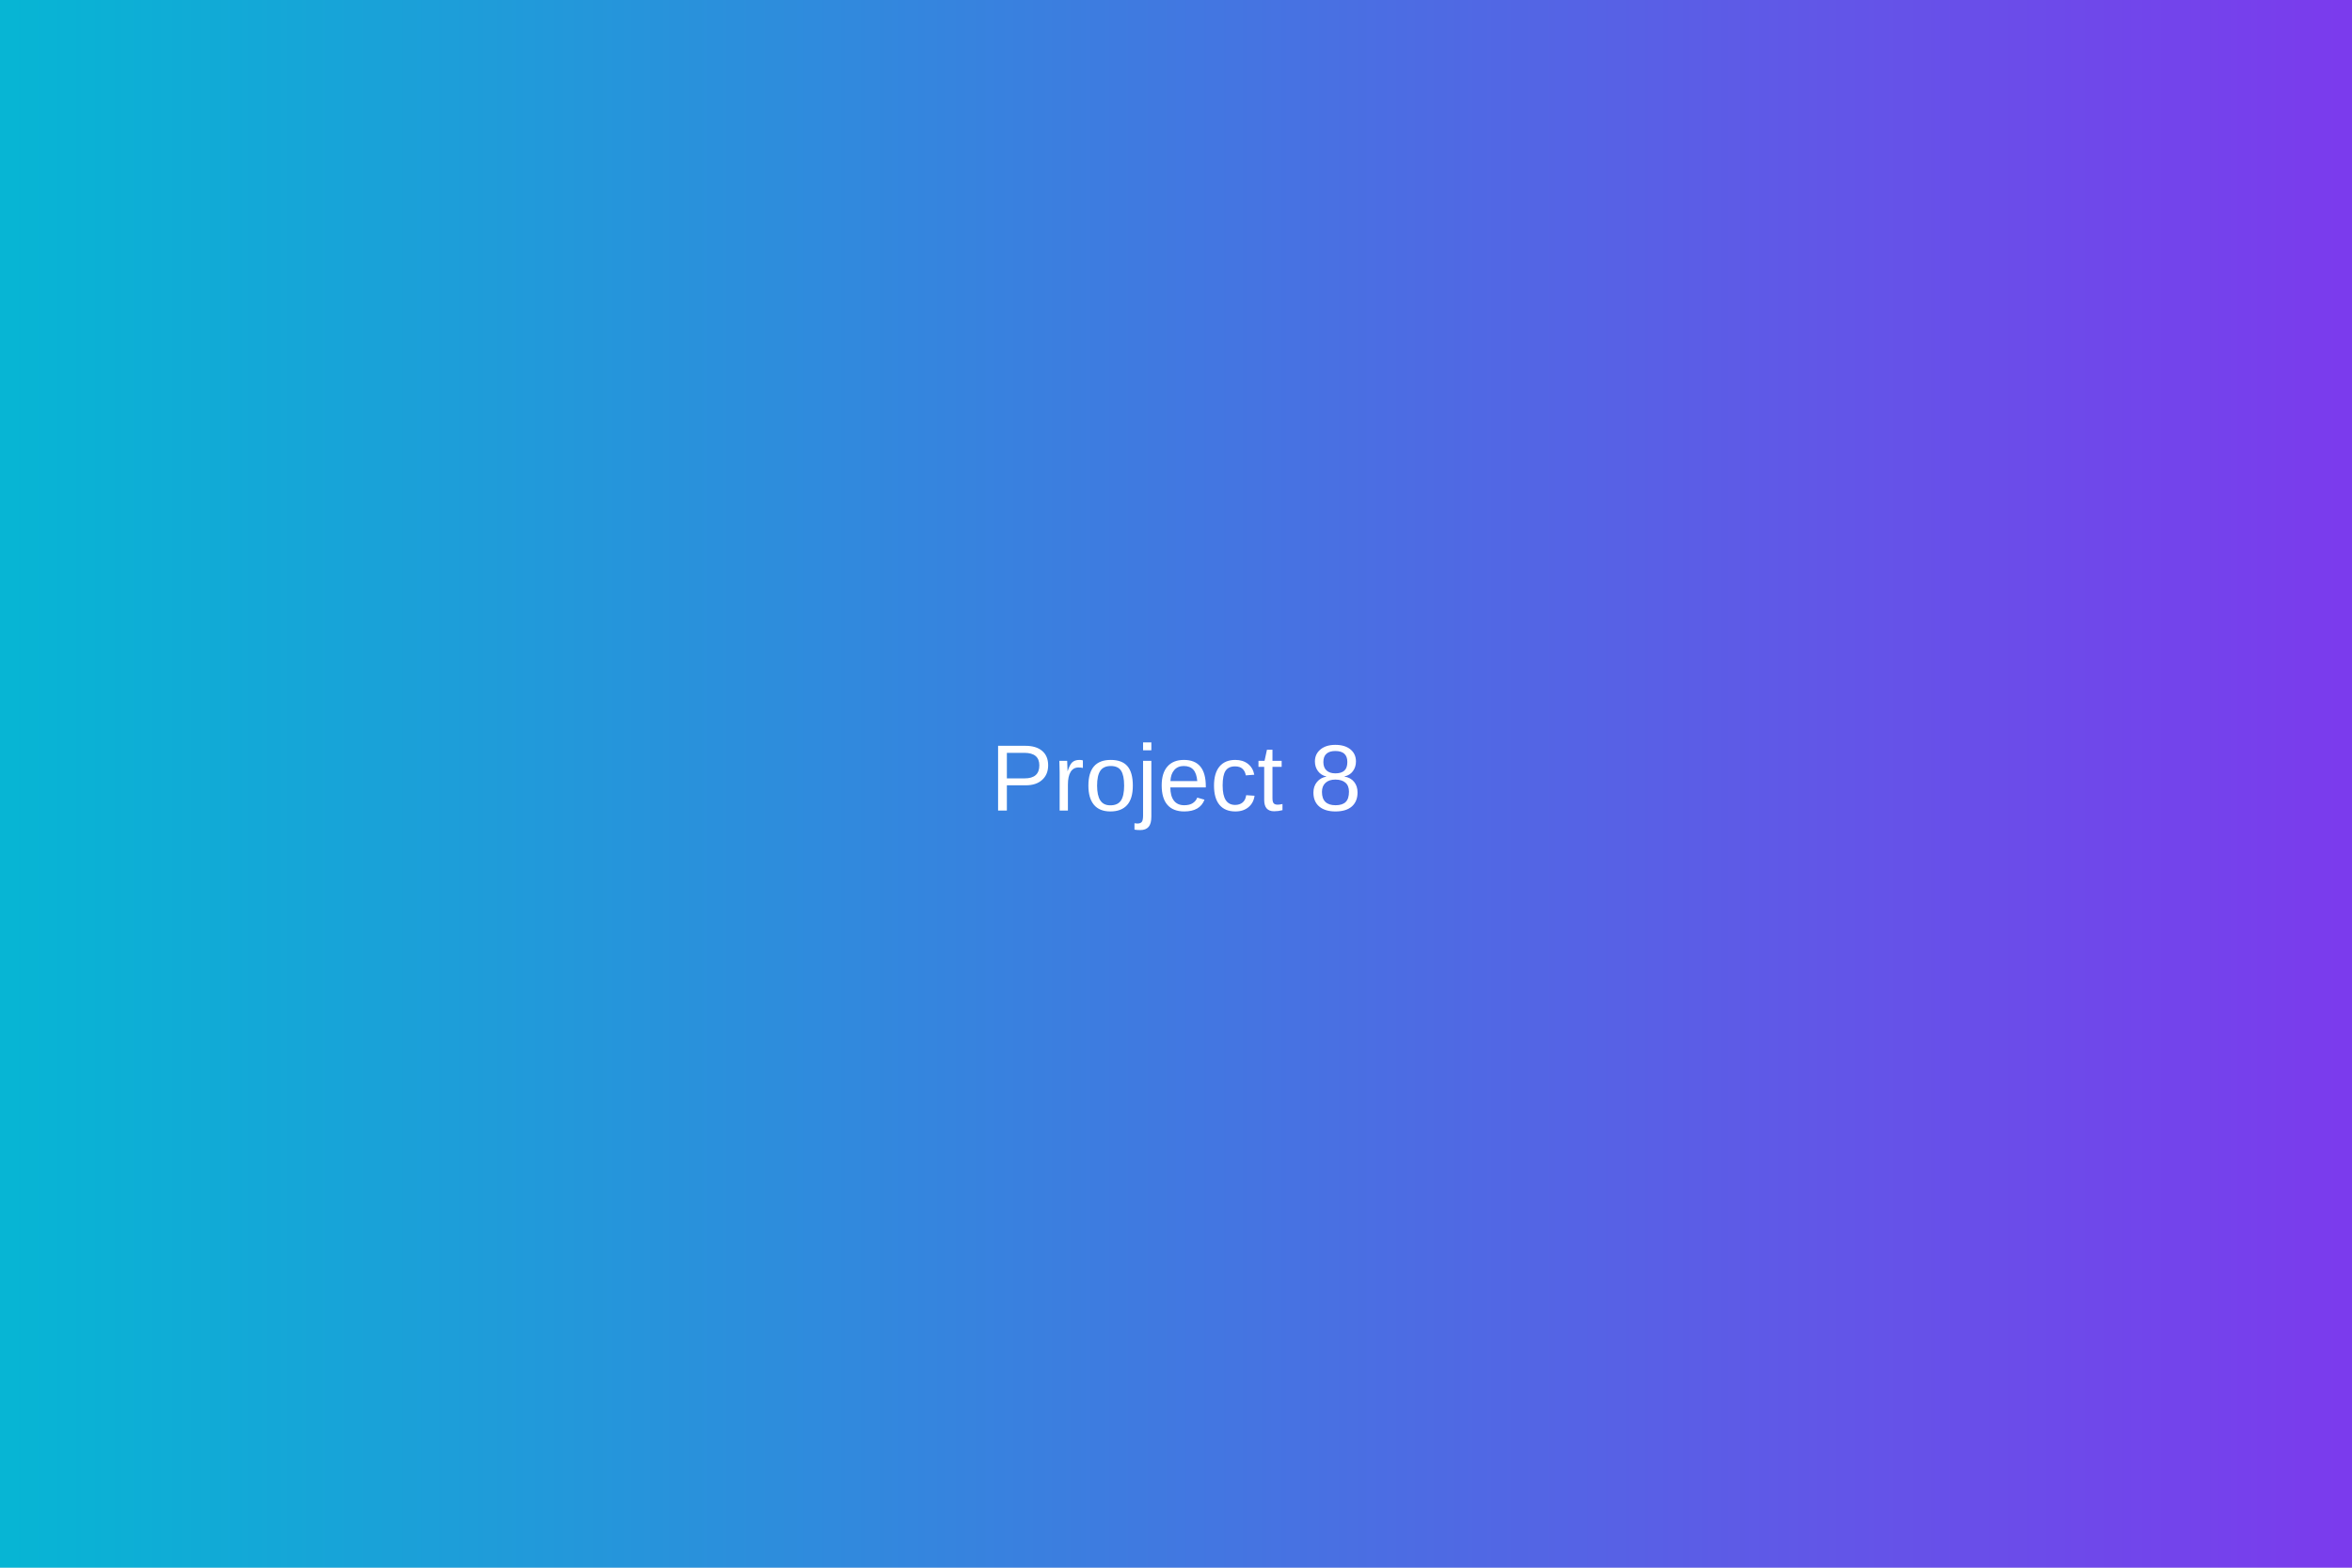
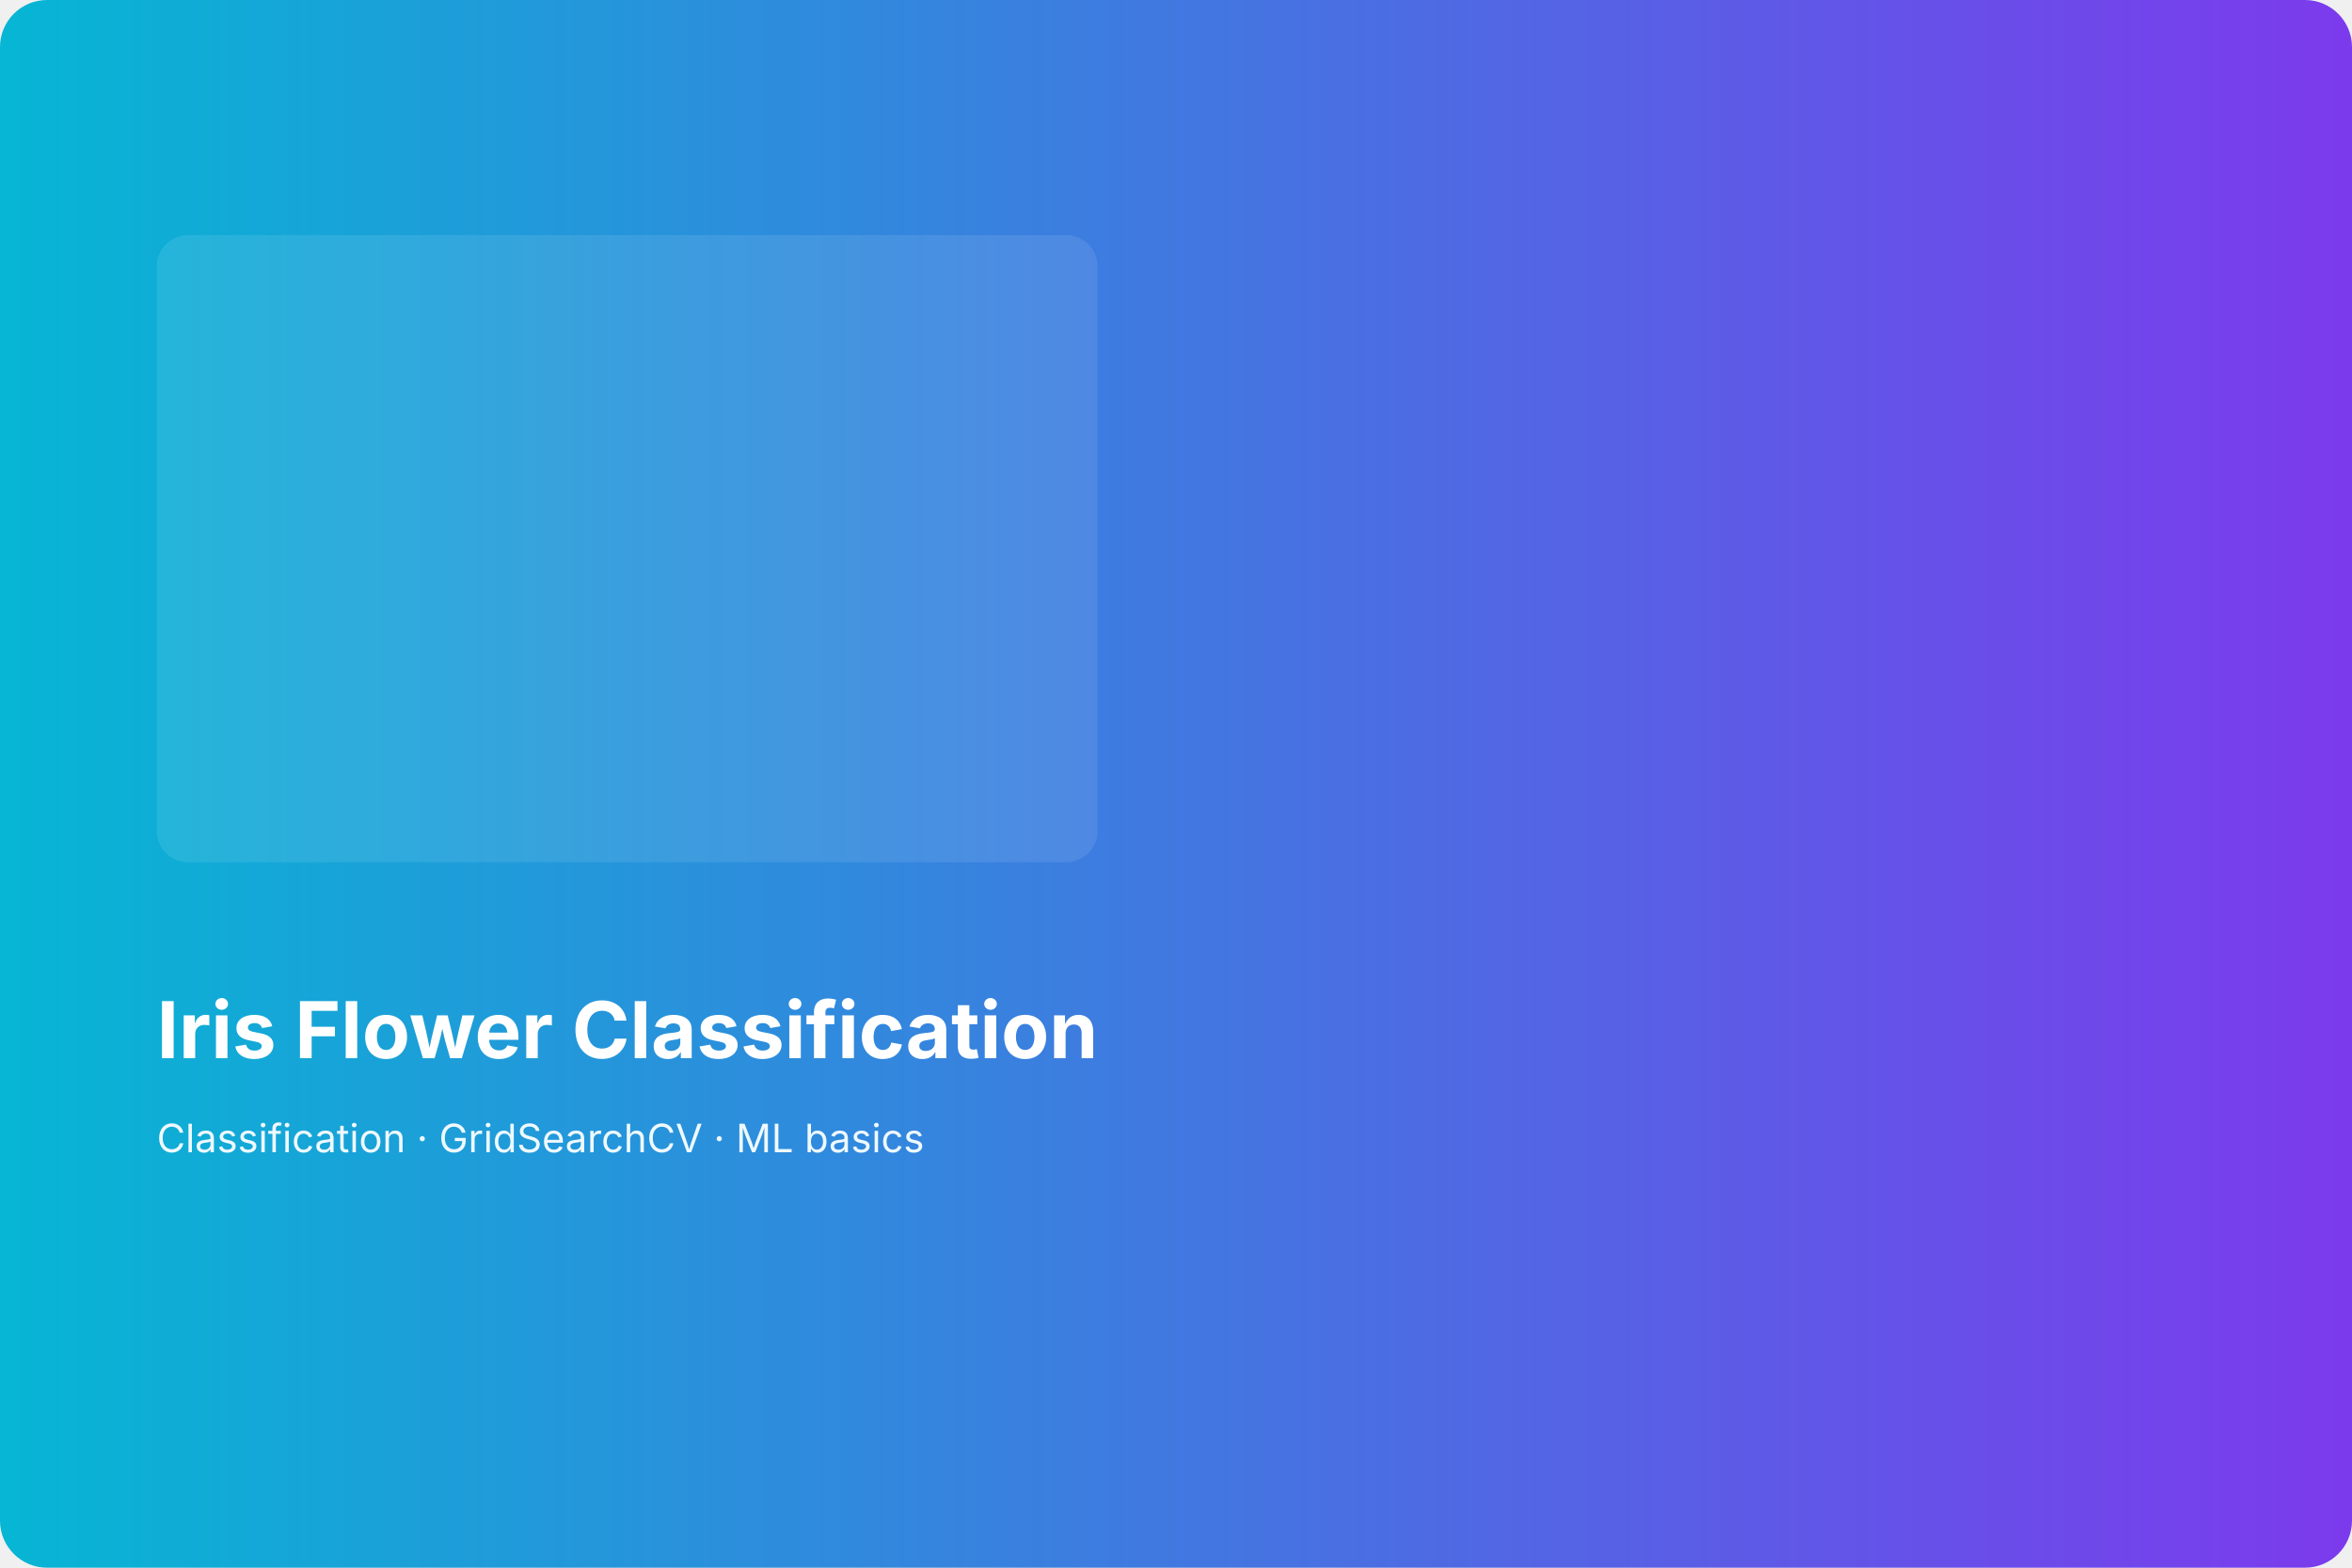
<svg xmlns="http://www.w3.org/2000/svg" width="1200" height="800" viewBox="0 0 1200 800" preserveAspectRatio="xMidYMid slice">
  <defs>
    <linearGradient id="g8" x1="0" x2="1">
      <stop offset="0%" stop-color="#06b6d4" />
      <stop offset="100%" stop-color="#7c3aed" />
    </linearGradient>
  </defs>
-   <rect width="1200" height="800" fill="url(#g8)" />
-   <text x="50%" y="50%" font-size="48" font-family="Arial, Helvetica, sans-serif" fill="#ffffff" text-anchor="middle" dominant-baseline="middle">Project 8</text>
+   <rect width="1200" height="800" fill="url(#g8)" rx="24" />
+   <g transform="translate(80,120)">
+     <rect x="0" y="0" width="480" height="320" rx="16" fill="#ffffff18" />
+     <text x="0" y="420" font-size="40" font-family="Inter, Arial, sans-serif" fill="#ffffff" font-weight="700">Iris Flower Classification</text>
+     <text x="0" y="468" font-size="20" font-family="Inter, Arial, sans-serif" fill="#eef9ff">Classification · GridSearchCV · ML basics</text>
+   </g>
</svg>
